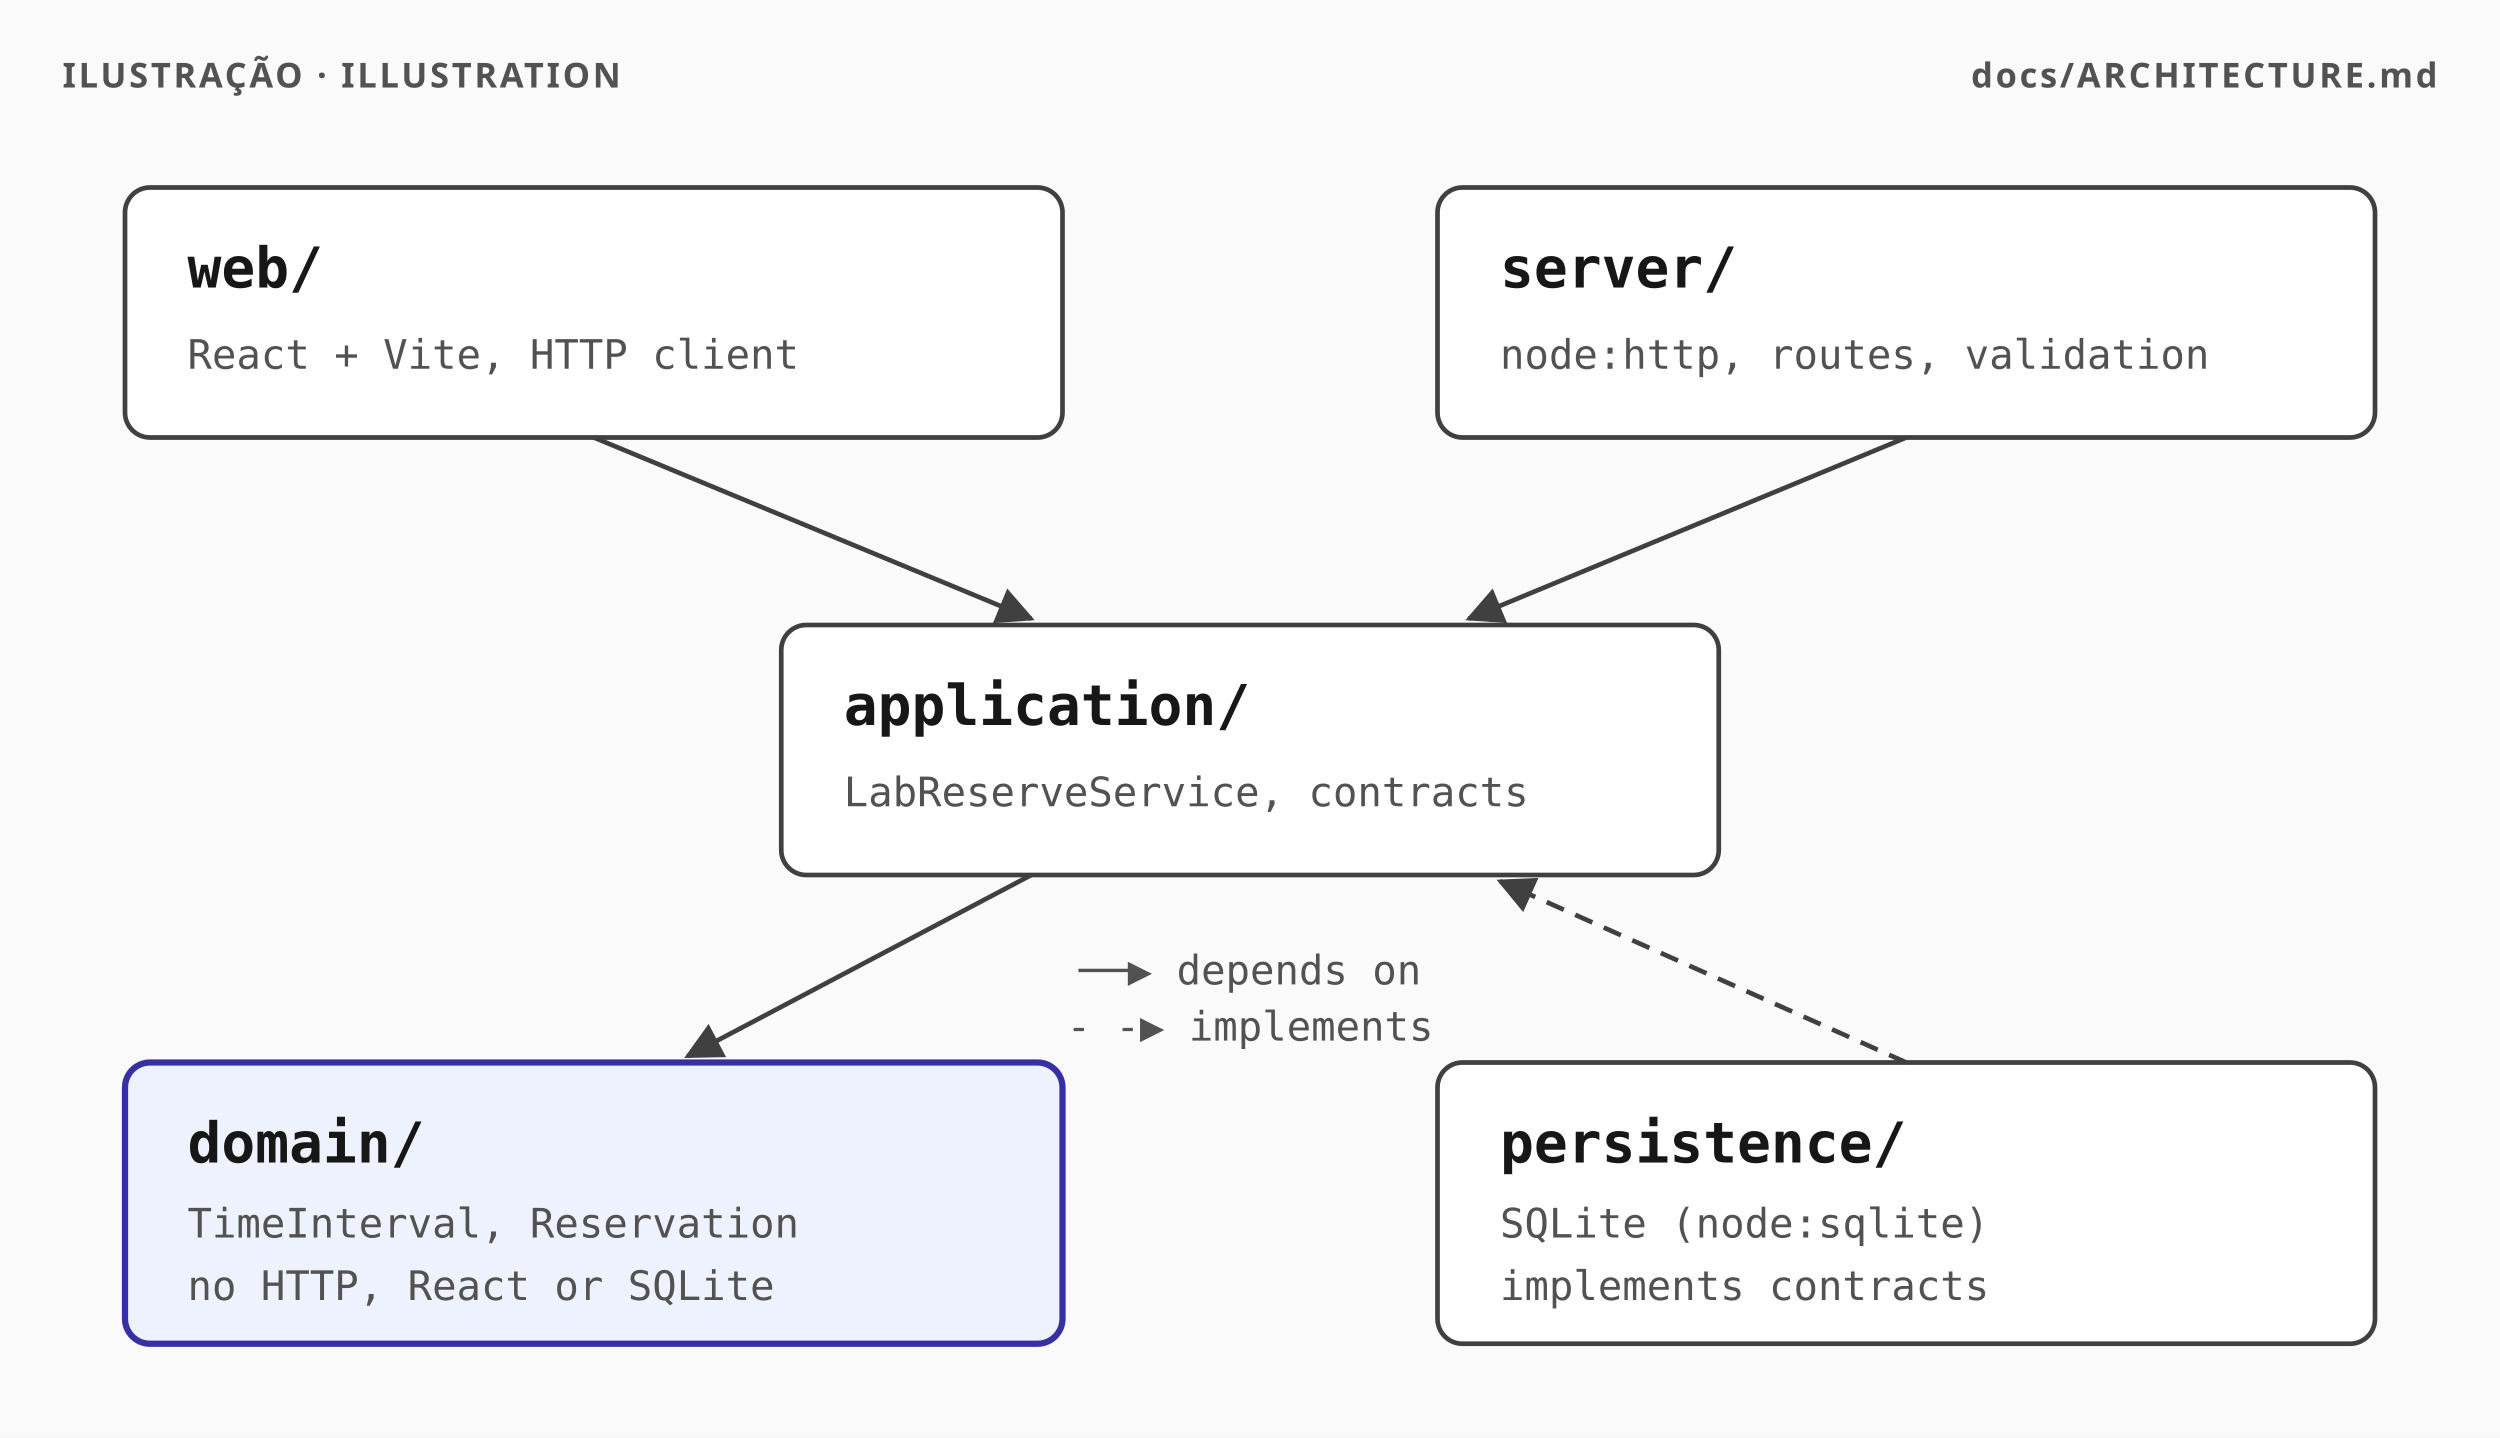
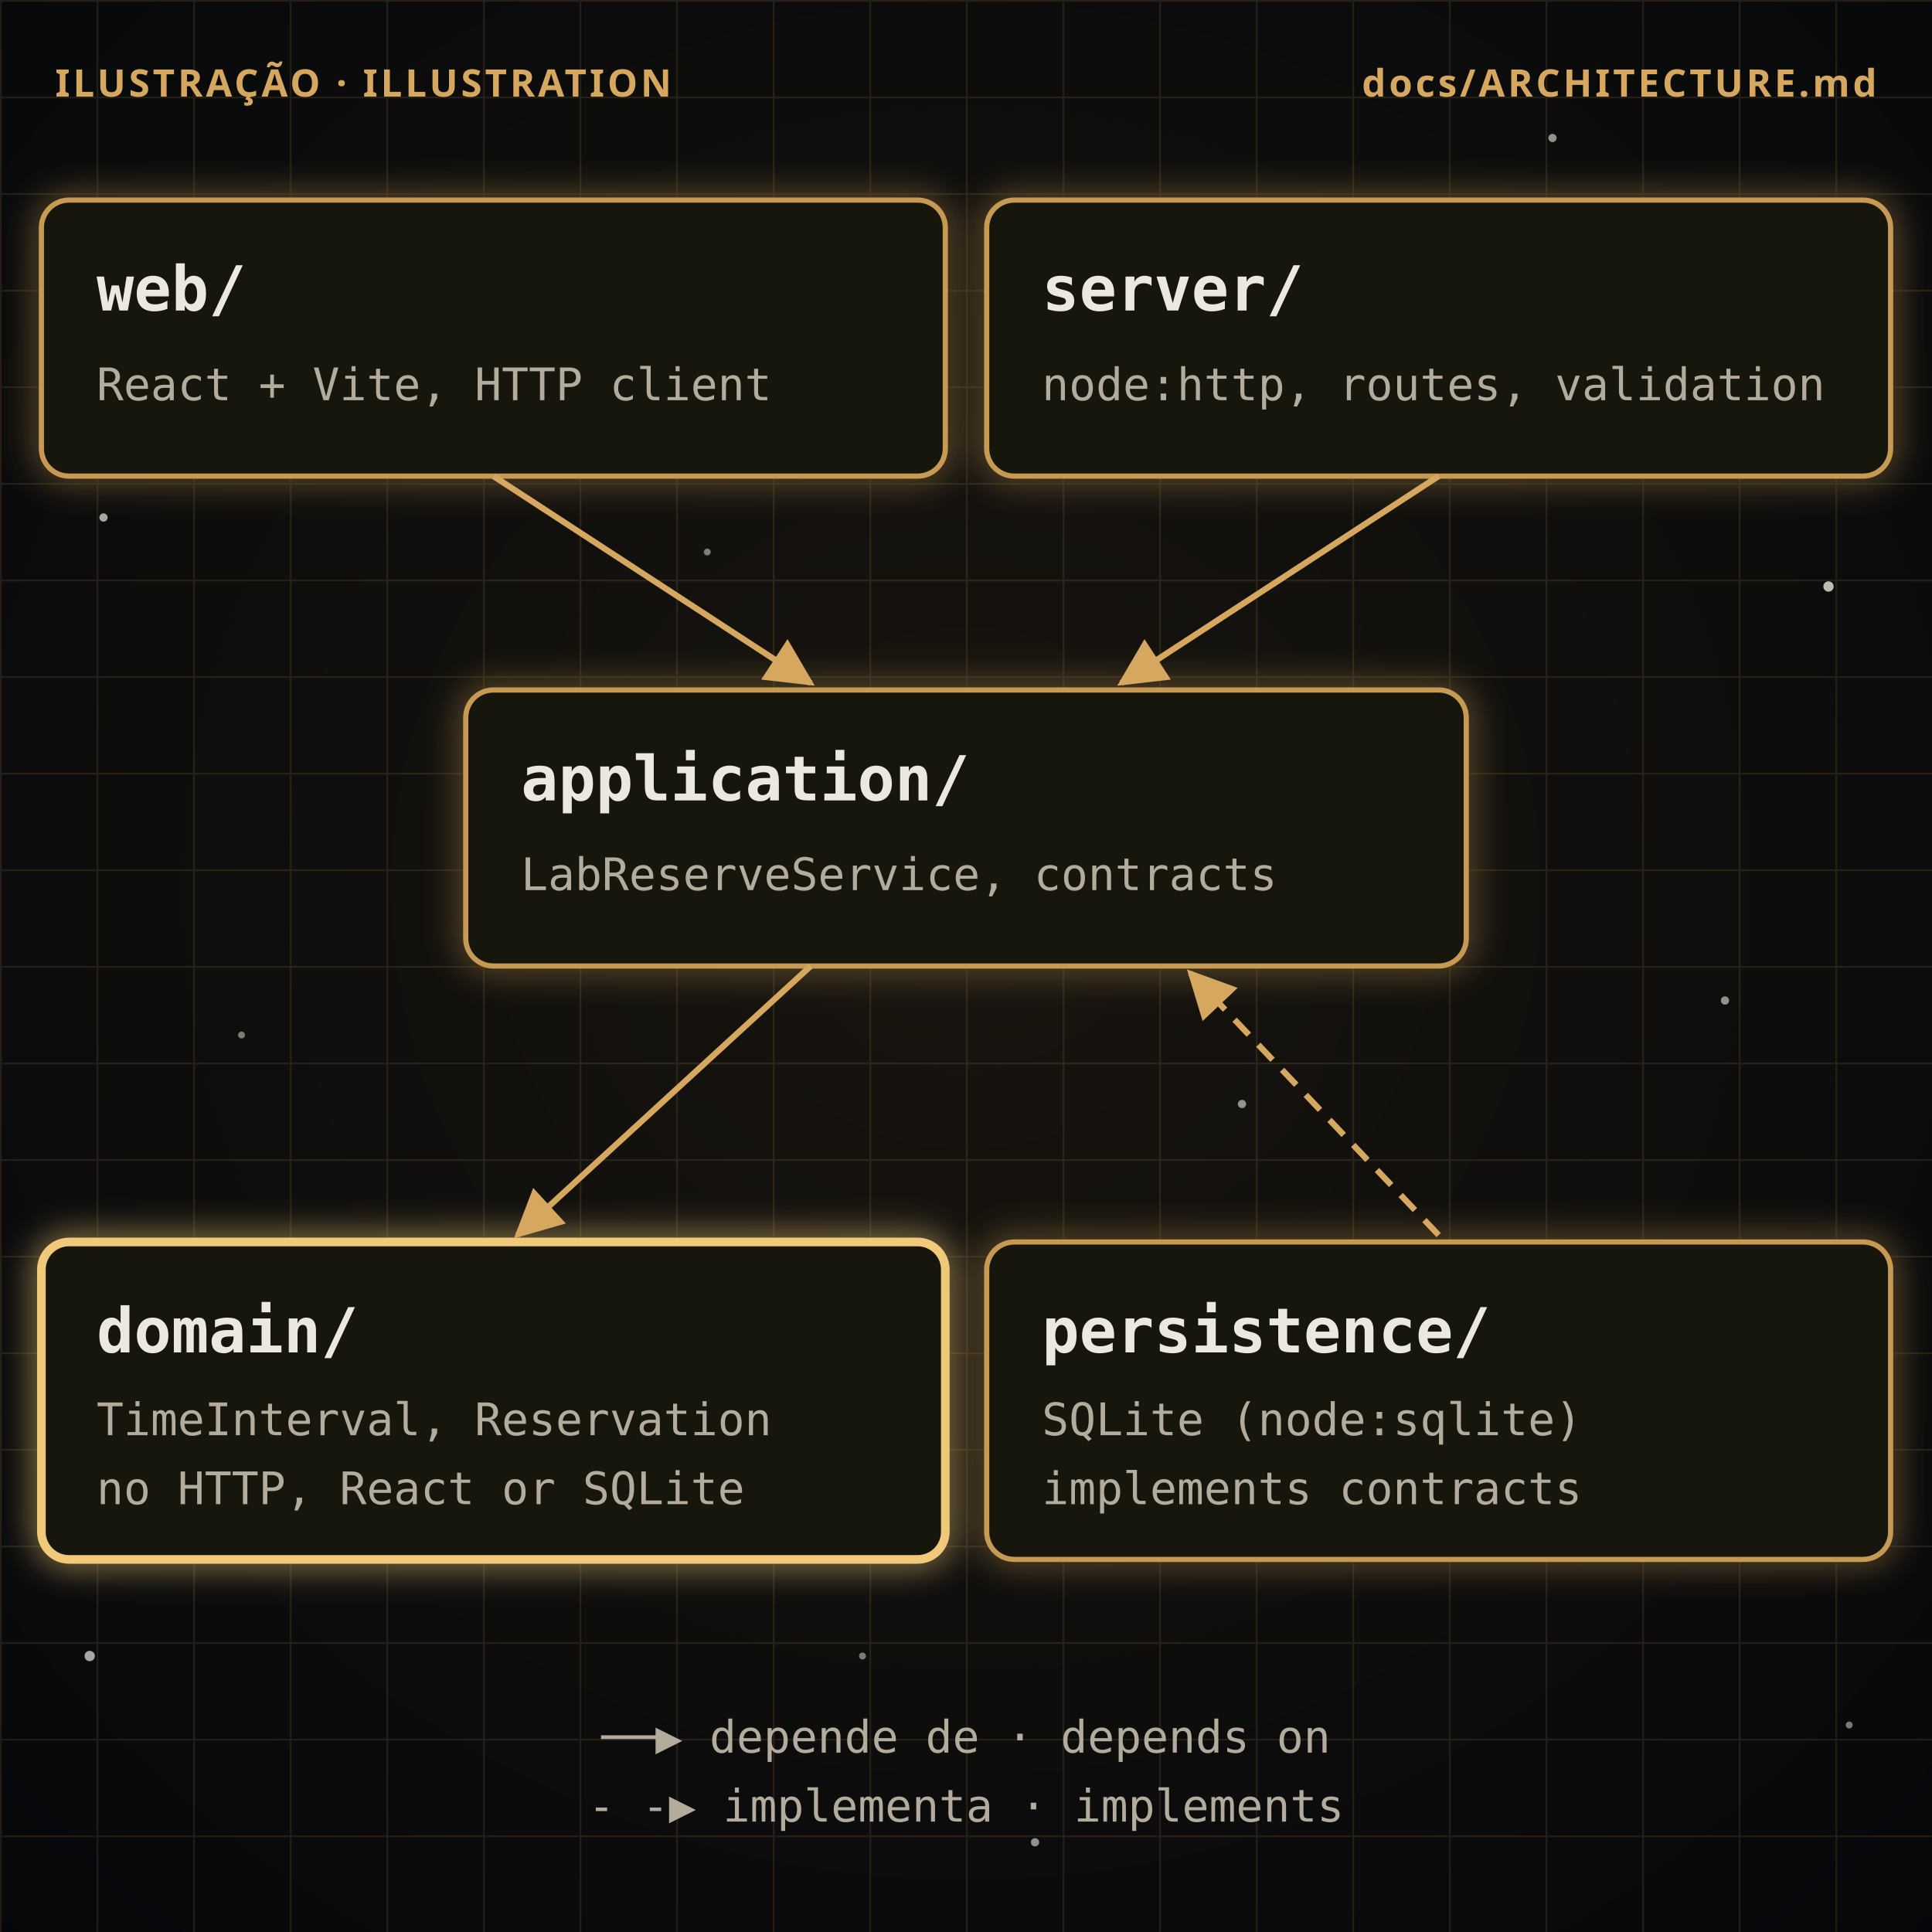
- <svg xmlns="http://www.w3.org/2000/svg" viewBox="0 0 800 460" width="800" height="460" role="img" aria-labelledby="t d">
+ <svg xmlns="http://www.w3.org/2000/svg" viewBox="0 0 560 560" width="560" height="560" role="img" aria-labelledby="t d" data-cor-do-pulso="#d6a85f">
  <defs>
    <marker id="seta" viewBox="0 0 10 10" refX="9" refY="5" markerWidth="8" markerHeight="8" orient="auto-start-reverse">
-       <path d="M0,0 L10,5 L0,10 z" fill="#404040" />
+       <path d="M0,0 L10,5 L0,10 z" fill="#d6a85f" />
    </marker>
+     <radialGradient id="fundo" cx="50%" cy="46%" r="75%">
+       <stop offset="0" stop-color="#19150f" />
+       <stop offset="1" stop-color="#05070a" />
+     </radialGradient>
+     <pattern id="grade" width="28" height="28" patternUnits="userSpaceOnUse">
+       <path d="M28,0 L0,0 L0,28" fill="none" stroke="#d6a85f" stroke-opacity="0.13" stroke-width="1" />
+     </pattern>
+     <filter id="brilho" x="-20%" y="-30%" width="140%" height="160%">
+       <feGaussianBlur in="SourceGraphic" stdDeviation="5" result="b" />
+       <feMerge>
+         <feMergeNode in="b" />
+         <feMergeNode in="SourceGraphic" />
+       </feMerge>
+     </filter>
    <style>
-       .caixa { fill: #ffffff; stroke: #404040; stroke-width: 1.5; }
-       .centro { fill: #eef2ff; stroke: #3730a3; stroke-width: 2; }
-       .nome { font: 600 18px ui-monospace, SFMono-Regular, Menlo, Consolas, monospace; fill: #171717; }
-       .det { font: 13px ui-monospace, SFMono-Regular, Menlo, Consolas, monospace; fill: #525252; }
-       .rotulo { font: 600 11px ui-sans-serif, system-ui, sans-serif; fill: #525252; letter-spacing: 0.08em; }
-       .linha { stroke: #404040; stroke-width: 1.5; fill: none; marker-end: url(#seta); }
-       .tracejada { stroke: #404040; stroke-width: 1.5; fill: none; stroke-dasharray: 6 4; marker-end: url(#seta); }
+       .caixa { fill: #19150f; stroke: #c79a52; stroke-width: 1.5; }
+       .centro { fill: #19150f; stroke: #f0c97a; stroke-width: 2.5; }
+       .nome { font: 600 18px ui-monospace, SFMono-Regular, Menlo, Consolas, monospace; fill: #ece8df; }
+       .det { font: 13px ui-monospace, SFMono-Regular, Menlo, Consolas, monospace; fill: #b3ab9c; }
+       .rotulo { font: 600 11px ui-sans-serif, system-ui, sans-serif; fill: #d6a85f; letter-spacing: 0.08em; }
+       .linha { stroke: #d6a85f; stroke-width: 1.75; fill: none; marker-end: url(#seta); }
+       .tracejada { stroke: #d6a85f; stroke-width: 1.75; fill: none; stroke-dasharray: 6 4; marker-end: url(#seta); }
    </style>
  </defs>
-   <rect width="800" height="460" fill="#fafafa" />
-   <text x="20" y="28" class="rotulo">ILUSTRAÇÃO · ILLUSTRATION</text>
-   <text x="780" y="28" class="rotulo" text-anchor="end">docs/ARCHITECTURE.md</text>
-   <rect x="40" y="60" width="300" height="80" rx="8" class="caixa" />
-   <text x="60" y="92" class="nome">web/</text>
-   <text x="60" y="118" class="det">React + Vite, HTTP client</text>
-   <rect x="460" y="60" width="300" height="80" rx="8" class="caixa" />
-   <text x="480" y="92" class="nome">server/</text>
-   <text x="480" y="118" class="det">node:http, routes, validation</text>
-   <rect x="250" y="200" width="300" height="80" rx="8" class="caixa" />
-   <text x="270" y="232" class="nome">application/</text>
-   <text x="270" y="258" class="det">LabReserveService, contracts</text>
-   <rect x="40" y="340" width="300" height="90" rx="8" class="centro" />
-   <text x="60" y="372" class="nome">domain/</text>
-   <text x="60" y="396" class="det">TimeInterval, Reservation</text>
-   <text x="60" y="416" class="det">no HTTP, React or SQLite</text>
-   <rect x="460" y="340" width="300" height="90" rx="8" class="caixa" />
-   <text x="480" y="372" class="nome">persistence/</text>
-   <text x="480" y="396" class="det">SQLite (node:sqlite)</text>
-   <text x="480" y="416" class="det">implements contracts</text>
-   <path d="M190,140 L330,198" class="linha" />
-   <path d="M610,140 L470,198" class="linha" />
-   <path d="M330,280 L220,338" class="linha" />
-   <path d="M610,340 L480,282" class="tracejada" />
-   <text x="400" y="315" class="det" text-anchor="middle">──▶ depends on</text>
-   <text x="400" y="333" class="det" text-anchor="middle">- -▶ implements</text>
+   <rect width="560" height="560" fill="url(#fundo)" />
+   <rect width="560" height="560" fill="url(#grade)" />
+   <g fill="#ece8df" aria-hidden="true">
+     <circle cx="30" cy="150" r="1.2" opacity="0.7" />
+     <circle cx="530" cy="170" r="1.5" opacity="0.8" />
+     <circle cx="70" cy="300" r="1" opacity="0.5" />
+     <circle cx="500" cy="290" r="1.2" opacity="0.6" />
+     <circle cx="26" cy="480" r="1.5" opacity="0.7" />
+     <circle cx="536" cy="500" r="1" opacity="0.5" />
+     <circle cx="205" cy="160" r="1" opacity="0.5" />
+     <circle cx="360" cy="320" r="1.2" opacity="0.6" />
+     <circle cx="250" cy="480" r="1" opacity="0.5" />
+     <circle cx="450" cy="40" r="1.2" opacity="0.6" />
+     <circle cx="300" cy="534" r="1.2" opacity="0.6" />
+   </g>
+   <text x="16" y="28" class="rotulo">ILUSTRAÇÃO · ILLUSTRATION</text>
+   <text x="544" y="28" class="rotulo" text-anchor="end">docs/ARCHITECTURE.md</text>
+   <rect x="12" y="58" width="262" height="80" rx="8" class="caixa" filter="url(#brilho)" />
+   <text x="28" y="90" class="nome">web/</text>
+   <text x="28" y="116" class="det">React + Vite, HTTP client</text>
+   <rect x="286" y="58" width="262" height="80" rx="8" class="caixa" filter="url(#brilho)" />
+   <text x="302" y="90" class="nome">server/</text>
+   <text x="302" y="116" class="det">node:http, routes, validation</text>
+   <rect x="135" y="200" width="290" height="80" rx="8" class="caixa" filter="url(#brilho)" />
+   <text x="151" y="232" class="nome">application/</text>
+   <text x="151" y="258" class="det">LabReserveService, contracts</text>
+   <rect x="12" y="360" width="262" height="92" rx="8" class="centro" filter="url(#brilho)" />
+   <text x="28" y="392" class="nome">domain/</text>
+   <text x="28" y="416" class="det">TimeInterval, Reservation</text>
+   <text x="28" y="436" class="det">no HTTP, React or SQLite</text>
+   <rect x="286" y="360" width="262" height="92" rx="8" class="caixa" filter="url(#brilho)" />
+   <text x="302" y="392" class="nome">persistence/</text>
+   <text x="302" y="416" class="det">SQLite (node:sqlite)</text>
+   <text x="302" y="436" class="det">implements contracts</text>
+   <path d="M143,138 L235,198" class="linha" />
+   <path d="M417,138 L325,198" class="linha" />
+   <path d="M235,280 L150,358" class="linha" />
+   <path d="M417,358 L345,282" class="tracejada" />
+   <text x="280" y="508" class="det" text-anchor="middle">──▶ depende de · depends on</text>
+   <text x="280" y="528" class="det" text-anchor="middle">- -▶ implementa · implements</text>
</svg>
